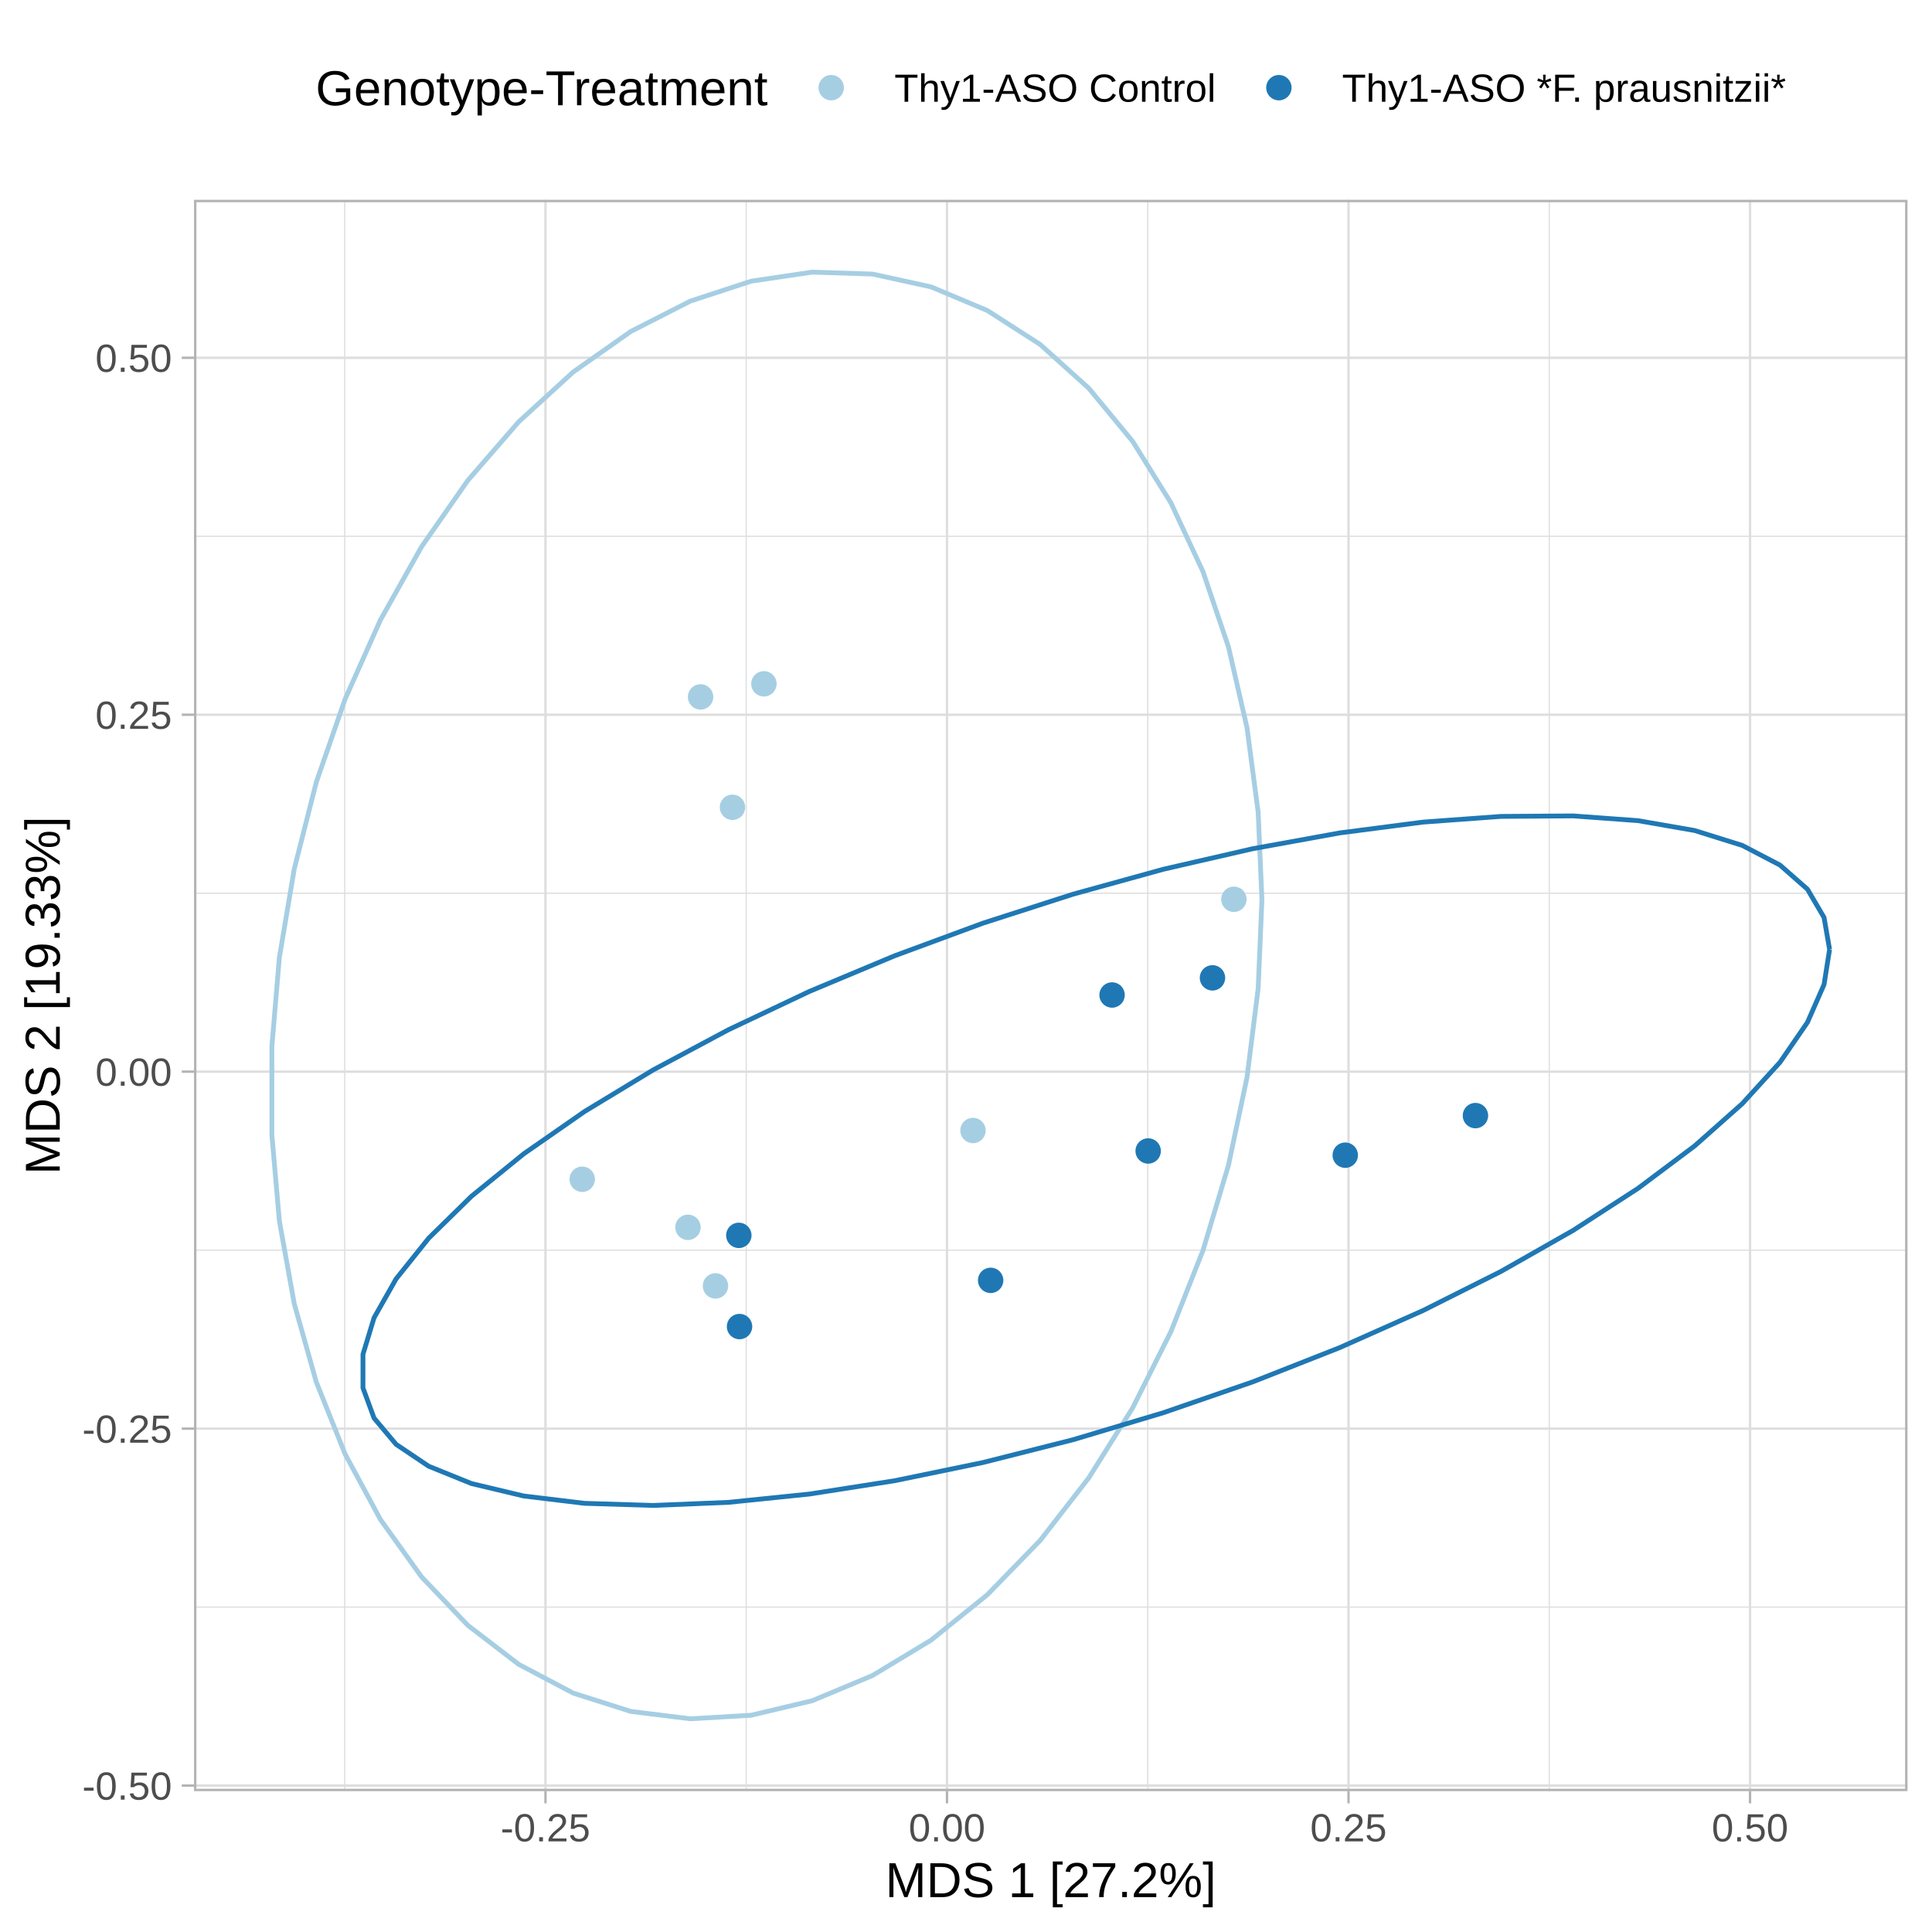
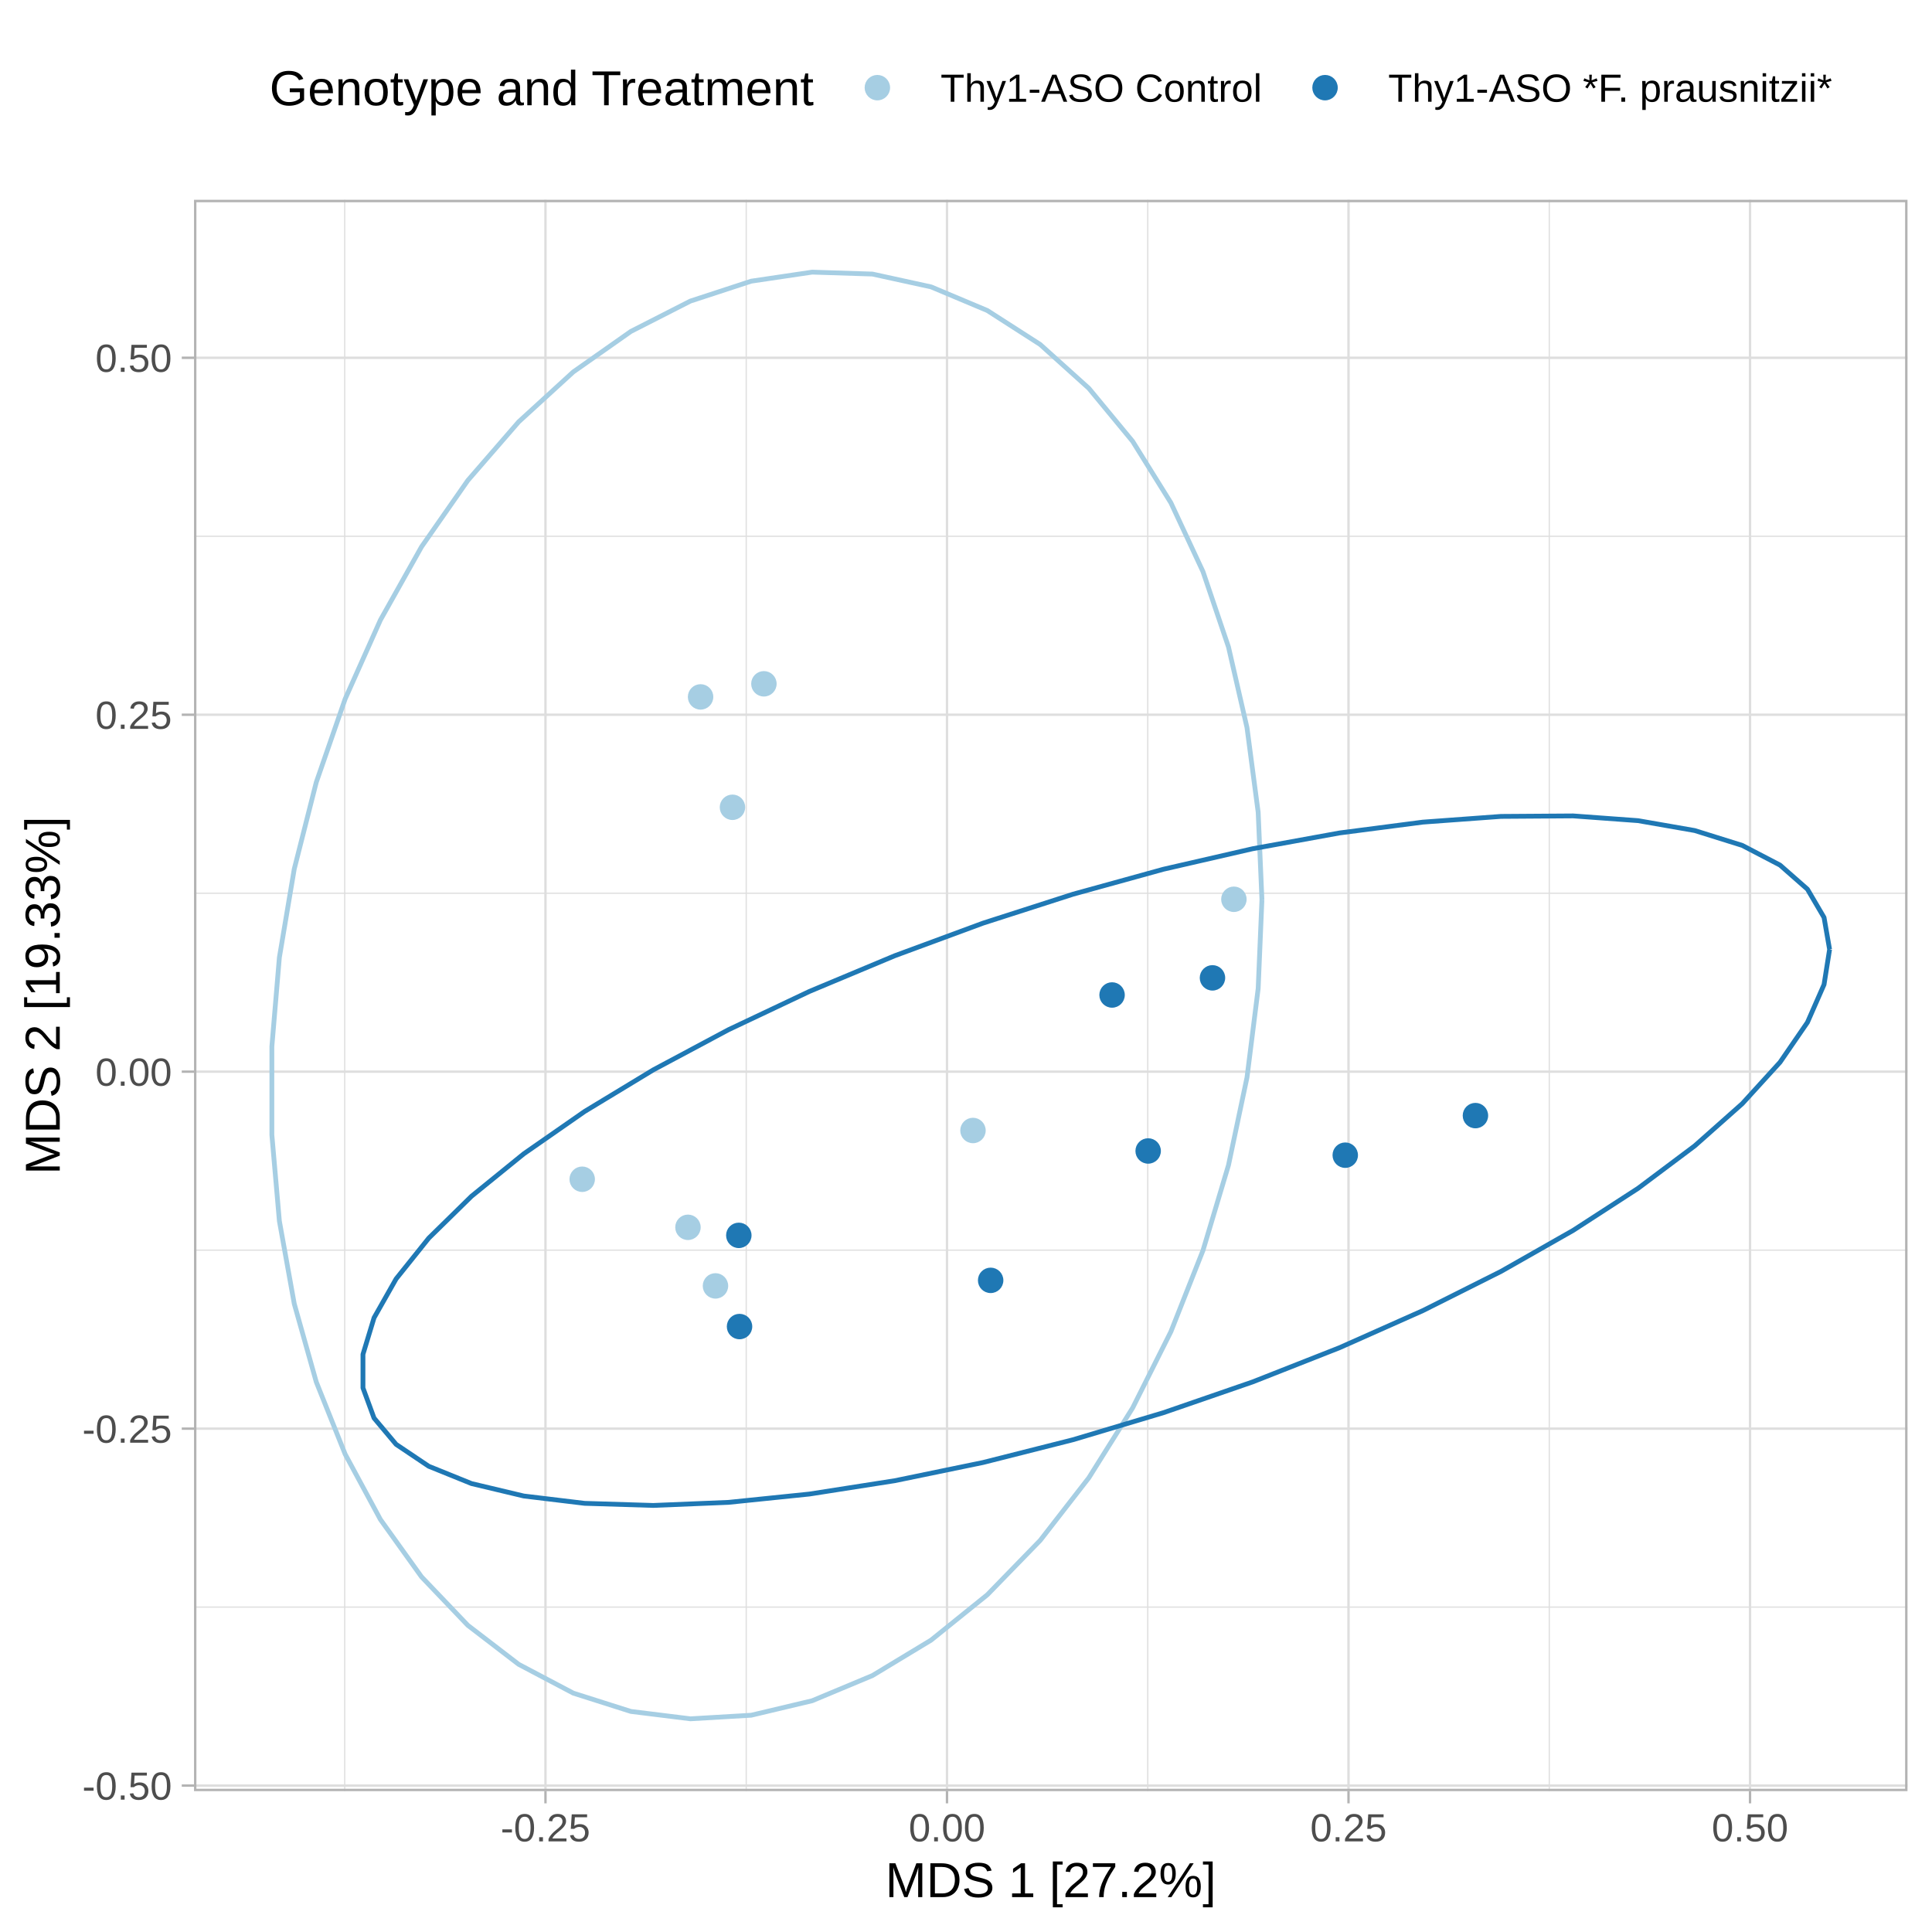
<svg xmlns="http://www.w3.org/2000/svg" width="432.00pt" height="432.00pt" viewBox="0 0 432.00 432.00">
  <g class="svglite">
    <defs>
      <style type="text/css">
    .svglite line, .svglite polyline, .svglite polygon, .svglite path, .svglite rect, .svglite circle {
      fill: none;
      stroke: #000000;
      stroke-linecap: round;
      stroke-linejoin: round;
      stroke-miterlimit: 10.00;
    }
    .svglite text {
      white-space: pre;
    }
    .svglite g.glyphgroup path {
      fill: inherit;
      stroke: none;
    }
  </style>
    </defs>
    <rect width="100%" height="100%" style="stroke: none; fill: #FFFFFF;" />
    <defs>
      <clipPath id="cpMC4wMHw0MzIuMDB8MC4wMHw0MzIuMDA=">
        <rect x="0.00" y="0.00" width="432.00" height="432.00" />
      </clipPath>
    </defs>
    <g clip-path="url(#cpMC4wMHw0MzIuMDB8MC4wMHw0MzIuMDA=)">
      <rect x="0" y="0.00" width="432.00" height="432.00" style="stroke-width: 1.07; stroke: #FFFFFF; fill: #FFFFFF;" />
    </g>
    <defs>
      <clipPath id="cpNDMuMzh8NDI2LjUyfDQ0LjY4fDQwMC41MA==">
        <rect x="43.38" y="44.68" width="383.14" height="355.83" />
      </clipPath>
    </defs>
    <g clip-path="url(#cpNDMuMzh8NDI2LjUyfDQ0LjY4fDQwMC41MA==)">
      <rect x="43.38" y="44.68" width="383.14" height="355.83" style="stroke-width: 1.07; stroke: none; fill: #FFFFFF;" />
      <polyline points="43.38,359.35 426.52,359.35 " style="stroke-width: 0.27; stroke: #DEDEDE; stroke-linecap: butt;" />
      <polyline points="43.38,279.54 426.52,279.54 " style="stroke-width: 0.27; stroke: #DEDEDE; stroke-linecap: butt;" />
      <polyline points="43.38,199.73 426.52,199.73 " style="stroke-width: 0.27; stroke: #DEDEDE; stroke-linecap: butt;" />
      <polyline points="43.38,119.91 426.52,119.91 " style="stroke-width: 0.27; stroke: #DEDEDE; stroke-linecap: butt;" />
      <polyline points="77.08,400.50 77.08,44.68 " style="stroke-width: 0.27; stroke: #DEDEDE; stroke-linecap: butt;" />
      <polyline points="166.86,400.50 166.86,44.68 " style="stroke-width: 0.27; stroke: #DEDEDE; stroke-linecap: butt;" />
      <polyline points="256.64,400.50 256.64,44.68 " style="stroke-width: 0.27; stroke: #DEDEDE; stroke-linecap: butt;" />
      <polyline points="346.42,400.50 346.42,44.68 " style="stroke-width: 0.27; stroke: #DEDEDE; stroke-linecap: butt;" />
      <polyline points="43.38,399.26 426.52,399.26 " style="stroke-width: 0.53; stroke: #DEDEDE; stroke-linecap: butt;" />
      <polyline points="43.38,319.45 426.52,319.45 " style="stroke-width: 0.53; stroke: #DEDEDE; stroke-linecap: butt;" />
      <polyline points="43.38,239.63 426.52,239.63 " style="stroke-width: 0.53; stroke: #DEDEDE; stroke-linecap: butt;" />
      <polyline points="43.38,159.82 426.52,159.82 " style="stroke-width: 0.53; stroke: #DEDEDE; stroke-linecap: butt;" />
      <polyline points="43.38,80.00 426.52,80.00 " style="stroke-width: 0.53; stroke: #DEDEDE; stroke-linecap: butt;" />
      <polyline points="121.97,400.50 121.97,44.68 " style="stroke-width: 0.53; stroke: #DEDEDE; stroke-linecap: butt;" />
      <polyline points="211.75,400.50 211.75,44.68 " style="stroke-width: 0.53; stroke: #DEDEDE; stroke-linecap: butt;" />
      <polyline points="301.53,400.50 301.53,44.68 " style="stroke-width: 0.53; stroke: #DEDEDE; stroke-linecap: butt;" />
      <polyline points="391.31,400.50 391.31,44.68 " style="stroke-width: 0.53; stroke: #DEDEDE; stroke-linecap: butt;" />
      <circle cx="217.56" cy="252.78" r="2.49" style="stroke-width: 0.71; stroke: #A6CEE3; fill: #A6CEE3;" />
      <circle cx="130.18" cy="263.68" r="2.49" style="stroke-width: 0.71; stroke: #A6CEE3; fill: #A6CEE3;" />
      <circle cx="153.83" cy="274.43" r="2.49" style="stroke-width: 0.71; stroke: #A6CEE3; fill: #A6CEE3;" />
      <circle cx="159.98" cy="287.53" r="2.49" style="stroke-width: 0.71; stroke: #A6CEE3; fill: #A6CEE3;" />
      <circle cx="275.90" cy="201.08" r="2.49" style="stroke-width: 0.71; stroke: #A6CEE3; fill: #A6CEE3;" />
      <circle cx="170.81" cy="152.90" r="2.49" style="stroke-width: 0.71; stroke: #A6CEE3; fill: #A6CEE3;" />
      <circle cx="163.78" cy="180.51" r="2.49" style="stroke-width: 0.71; stroke: #A6CEE3; fill: #A6CEE3;" />
      <circle cx="156.65" cy="155.83" r="2.49" style="stroke-width: 0.71; stroke: #A6CEE3; fill: #A6CEE3;" />
      <circle cx="165.36" cy="296.62" r="2.49" style="stroke-width: 0.71; stroke: #1F78B4; fill: #1F78B4;" />
      <circle cx="165.20" cy="276.23" r="2.49" style="stroke-width: 0.71; stroke: #1F78B4; fill: #1F78B4;" />
      <circle cx="221.51" cy="286.29" r="2.49" style="stroke-width: 0.71; stroke: #1F78B4; fill: #1F78B4;" />
      <circle cx="256.73" cy="257.36" r="2.49" style="stroke-width: 0.71; stroke: #1F78B4; fill: #1F78B4;" />
      <circle cx="271.11" cy="218.65" r="2.49" style="stroke-width: 0.71; stroke: #1F78B4; fill: #1F78B4;" />
      <circle cx="248.66" cy="222.48" r="2.49" style="stroke-width: 0.71; stroke: #1F78B4; fill: #1F78B4;" />
      <circle cx="329.91" cy="249.45" r="2.49" style="stroke-width: 0.71; stroke: #1F78B4; fill: #1F78B4;" />
      <circle cx="300.80" cy="258.30" r="2.49" style="stroke-width: 0.71; stroke: #1F78B4; fill: #1F78B4;" />
      <polyline points="282.17,201.17 281.33,181.62 278.83,162.69 274.69,144.66 268.99,127.82 261.81,112.42 253.26,98.68 243.46,86.82 232.58,77.02 220.76,69.43 208.20,64.15 195.08,61.28 181.60,60.85 167.97,62.87 154.38,67.32 141.06,74.11 128.19,83.16 115.98,94.32 104.61,107.42 94.25,122.27 85.06,138.64 77.18,156.28 70.72,174.92 65.80,194.29 62.47,214.08 60.79,234.01 60.79,253.76 62.47,273.03 65.80,291.54 70.72,309.01 77.18,325.16 85.06,339.76 94.25,352.58 104.61,363.43 115.98,372.15 128.19,378.59 141.06,382.68 154.38,384.33 167.97,383.53 181.60,380.29 195.08,374.66 208.20,366.73 220.76,356.60 232.58,344.45 243.46,330.45 253.26,314.81 261.81,297.77 268.99,279.60 274.69,260.55 278.83,240.94 281.33,221.04 282.17,201.17 " style="stroke-width: 1.07; stroke: #A6CEE3; stroke-linecap: butt;" />
      <polyline points="409.10,212.29 407.86,205.15 404.15,198.83 398.02,193.44 389.58,189.04 378.94,185.71 366.27,183.50 351.76,182.44 335.63,182.55 318.13,183.83 299.52,186.25 280.09,189.78 260.12,194.37 239.92,199.95 219.80,206.42 200.06,213.71 181.00,221.68 162.91,230.24 146.07,239.23 130.72,248.53 117.11,258.00 105.43,267.48 95.87,276.85 88.57,285.96 83.64,294.66 81.16,302.83 81.16,310.34 83.64,317.09 88.57,322.96 95.87,327.86 105.43,331.73 117.11,334.51 130.72,336.15 146.07,336.62 162.91,335.93 181.00,334.07 200.06,331.09 219.80,327.02 239.92,321.93 260.12,315.89 280.09,309.00 299.52,301.35 318.13,293.07 335.63,284.29 351.76,275.12 366.27,265.72 378.94,256.22 389.58,246.78 398.02,237.52 404.15,228.60 407.86,220.15 409.10,212.29 " style="stroke-width: 1.07; stroke: #1F78B4; stroke-linecap: butt;" />
      <rect x="43.38" y="44.68" width="383.14" height="355.83" style="stroke-width: 1.07; stroke: #B3B3B3;" />
    </g>
    <g clip-path="url(#cpMC4wMHw0MzIuMDB8MC4wMHw0MzIuMDA=)">
      <text x="38.45" y="402.41" text-anchor="end" style="font-size: 8.80px;fill: #4D4D4D; font-family: &quot;Arial&quot;;" textLength="20.03px" lengthAdjust="spacingAndGlyphs">-0.50</text>
      <text x="38.45" y="322.60" text-anchor="end" style="font-size: 8.80px;fill: #4D4D4D; font-family: &quot;Arial&quot;;" textLength="20.03px" lengthAdjust="spacingAndGlyphs">-0.25</text>
      <text x="38.45" y="242.78" text-anchor="end" style="font-size: 8.80px;fill: #4D4D4D; font-family: &quot;Arial&quot;;" textLength="17.11px" lengthAdjust="spacingAndGlyphs">0.00</text>
      <text x="38.45" y="162.97" text-anchor="end" style="font-size: 8.80px;fill: #4D4D4D; font-family: &quot;Arial&quot;;" textLength="17.11px" lengthAdjust="spacingAndGlyphs">0.25</text>
      <text x="38.45" y="83.15" text-anchor="end" style="font-size: 8.80px;fill: #4D4D4D; font-family: &quot;Arial&quot;;" textLength="17.11px" lengthAdjust="spacingAndGlyphs">0.50</text>
      <polyline points="40.64,399.26 43.38,399.26 " style="stroke-width: 0.53; stroke: #B3B3B3; stroke-linecap: butt;" />
      <polyline points="40.64,319.45 43.38,319.45 " style="stroke-width: 0.53; stroke: #B3B3B3; stroke-linecap: butt;" />
      <polyline points="40.64,239.63 43.38,239.63 " style="stroke-width: 0.53; stroke: #B3B3B3; stroke-linecap: butt;" />
      <polyline points="40.64,159.82 43.38,159.82 " style="stroke-width: 0.53; stroke: #B3B3B3; stroke-linecap: butt;" />
      <polyline points="40.64,80.00 43.38,80.00 " style="stroke-width: 0.53; stroke: #B3B3B3; stroke-linecap: butt;" />
      <polyline points="121.97,403.24 121.97,400.50 " style="stroke-width: 0.53; stroke: #B3B3B3; stroke-linecap: butt;" />
      <polyline points="211.75,403.24 211.75,400.50 " style="stroke-width: 0.53; stroke: #B3B3B3; stroke-linecap: butt;" />
      <polyline points="301.53,403.24 301.53,400.50 " style="stroke-width: 0.53; stroke: #B3B3B3; stroke-linecap: butt;" />
      <polyline points="391.31,403.24 391.31,400.50 " style="stroke-width: 0.53; stroke: #B3B3B3; stroke-linecap: butt;" />
      <text x="121.97" y="411.74" text-anchor="middle" style="font-size: 8.80px;fill: #4D4D4D; font-family: &quot;Arial&quot;;" textLength="20.03px" lengthAdjust="spacingAndGlyphs">-0.25</text>
      <text x="211.75" y="411.74" text-anchor="middle" style="font-size: 8.80px;fill: #4D4D4D; font-family: &quot;Arial&quot;;" textLength="17.11px" lengthAdjust="spacingAndGlyphs">0.00</text>
      <text x="301.53" y="411.74" text-anchor="middle" style="font-size: 8.80px;fill: #4D4D4D; font-family: &quot;Arial&quot;;" textLength="17.11px" lengthAdjust="spacingAndGlyphs">0.25</text>
      <text x="391.31" y="411.74" text-anchor="middle" style="font-size: 8.80px;fill: #4D4D4D; font-family: &quot;Arial&quot;;" textLength="17.11px" lengthAdjust="spacingAndGlyphs">0.50</text>
      <text x="234.95" y="424.20" text-anchor="middle" style="font-size: 11.00px; font-family: &quot;Arial&quot;;" textLength="74.03px" lengthAdjust="spacingAndGlyphs">MDS 1 [27.2%]</text>
      <text transform="translate(13.36,222.59) rotate(-90)" text-anchor="middle" style="font-size: 11.00px; font-family: &quot;Arial&quot;;" textLength="80.16px" lengthAdjust="spacingAndGlyphs">MDS 2 [19.33%]</text>
-       <rect x="65.11" y="5.48" width="339.69" height="28.24" style="stroke-width: 1.07; stroke: none; fill: #FFFFFF;" />
-       <text x="70.58" y="23.54" style="font-size: 11.00px; font-family: &quot;Arial&quot;;" textLength="101.16px" lengthAdjust="spacingAndGlyphs">Genotype-Treatment</text>
-       <rect x="177.22" y="10.96" width="17.28" height="17.28" style="stroke-width: 1.07; stroke: none; fill: #FFFFFF;" />
-       <circle cx="185.86" cy="19.60" r="2.49" style="stroke-width: 0.71; stroke: #A6CEE3; fill: #A6CEE3;" />
-       <rect x="277.32" y="10.96" width="17.28" height="17.28" style="stroke-width: 1.07; stroke: none; fill: #FFFFFF;" />
-       <circle cx="285.96" cy="19.60" r="2.49" style="stroke-width: 0.71; stroke: #1F78B4; fill: #1F78B4;" />
-       <text x="199.98" y="22.75" style="font-size: 8.80px; font-family: &quot;Arial&quot;;" textLength="71.86px" lengthAdjust="spacingAndGlyphs">Thy1-ASO Control</text>
-       <text x="300.08" y="22.75" style="font-size: 8.80px; font-family: &quot;Arial&quot;;" textLength="99.23px" lengthAdjust="spacingAndGlyphs">Thy1-ASO *F. prausnitzii*</text>
+       <rect x="54.79" y="5.48" width="360.33" height="28.24" style="stroke-width: 1.07; stroke: none; fill: #FFFFFF;" />
+       <text x="60.26" y="23.54" style="font-size: 11.00px; font-family: &quot;Arial&quot;;" textLength="121.80px" lengthAdjust="spacingAndGlyphs">Genotype and Treatment</text>
+       <rect x="187.54" y="10.96" width="17.28" height="17.28" style="stroke-width: 1.07; stroke: none; fill: #FFFFFF;" />
+       <circle cx="196.18" cy="19.60" r="2.49" style="stroke-width: 0.71; stroke: #A6CEE3; fill: #A6CEE3;" />
+       <rect x="287.64" y="10.96" width="17.28" height="17.28" style="stroke-width: 1.07; stroke: none; fill: #FFFFFF;" />
+       <circle cx="296.28" cy="19.60" r="2.49" style="stroke-width: 0.71; stroke: #1F78B4; fill: #1F78B4;" />
+       <text x="210.30" y="22.75" style="font-size: 8.80px; font-family: &quot;Arial&quot;;" textLength="71.86px" lengthAdjust="spacingAndGlyphs">Thy1-ASO Control</text>
+       <text x="310.40" y="22.75" style="font-size: 8.80px; font-family: &quot;Arial&quot;;" textLength="99.23px" lengthAdjust="spacingAndGlyphs">Thy1-ASO *F. prausnitzii*</text>
    </g>
  </g>
</svg>
